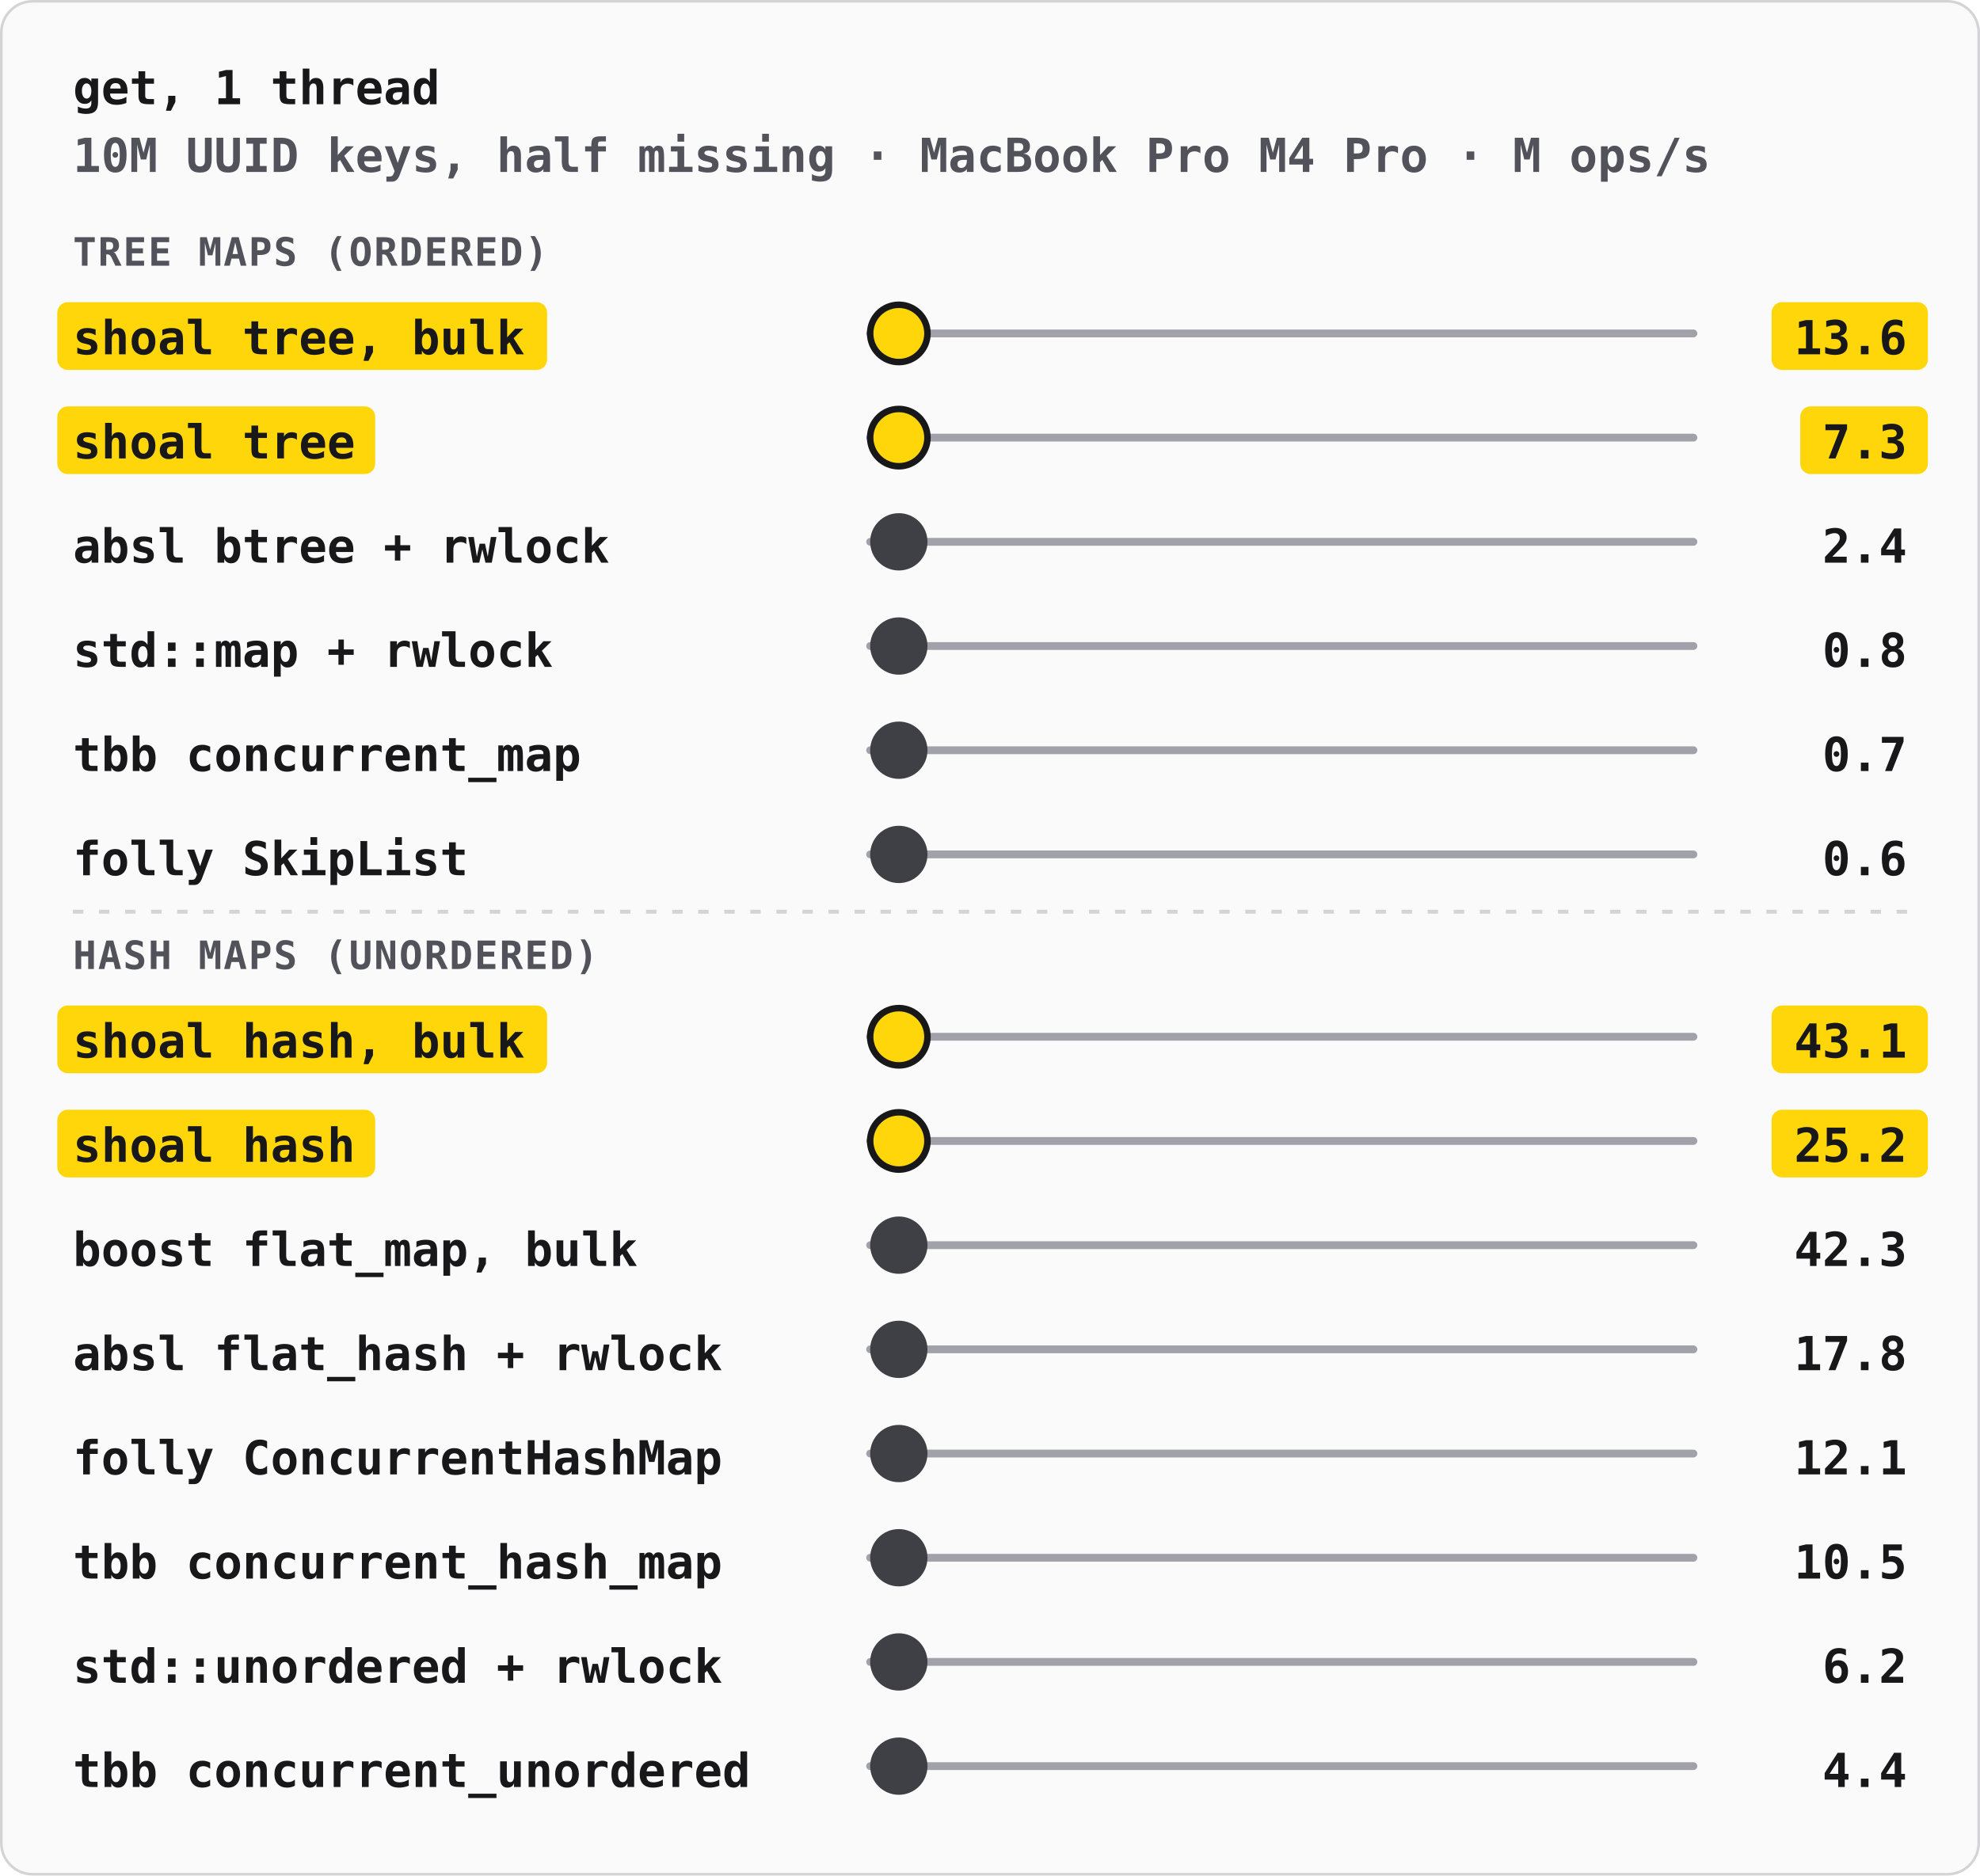
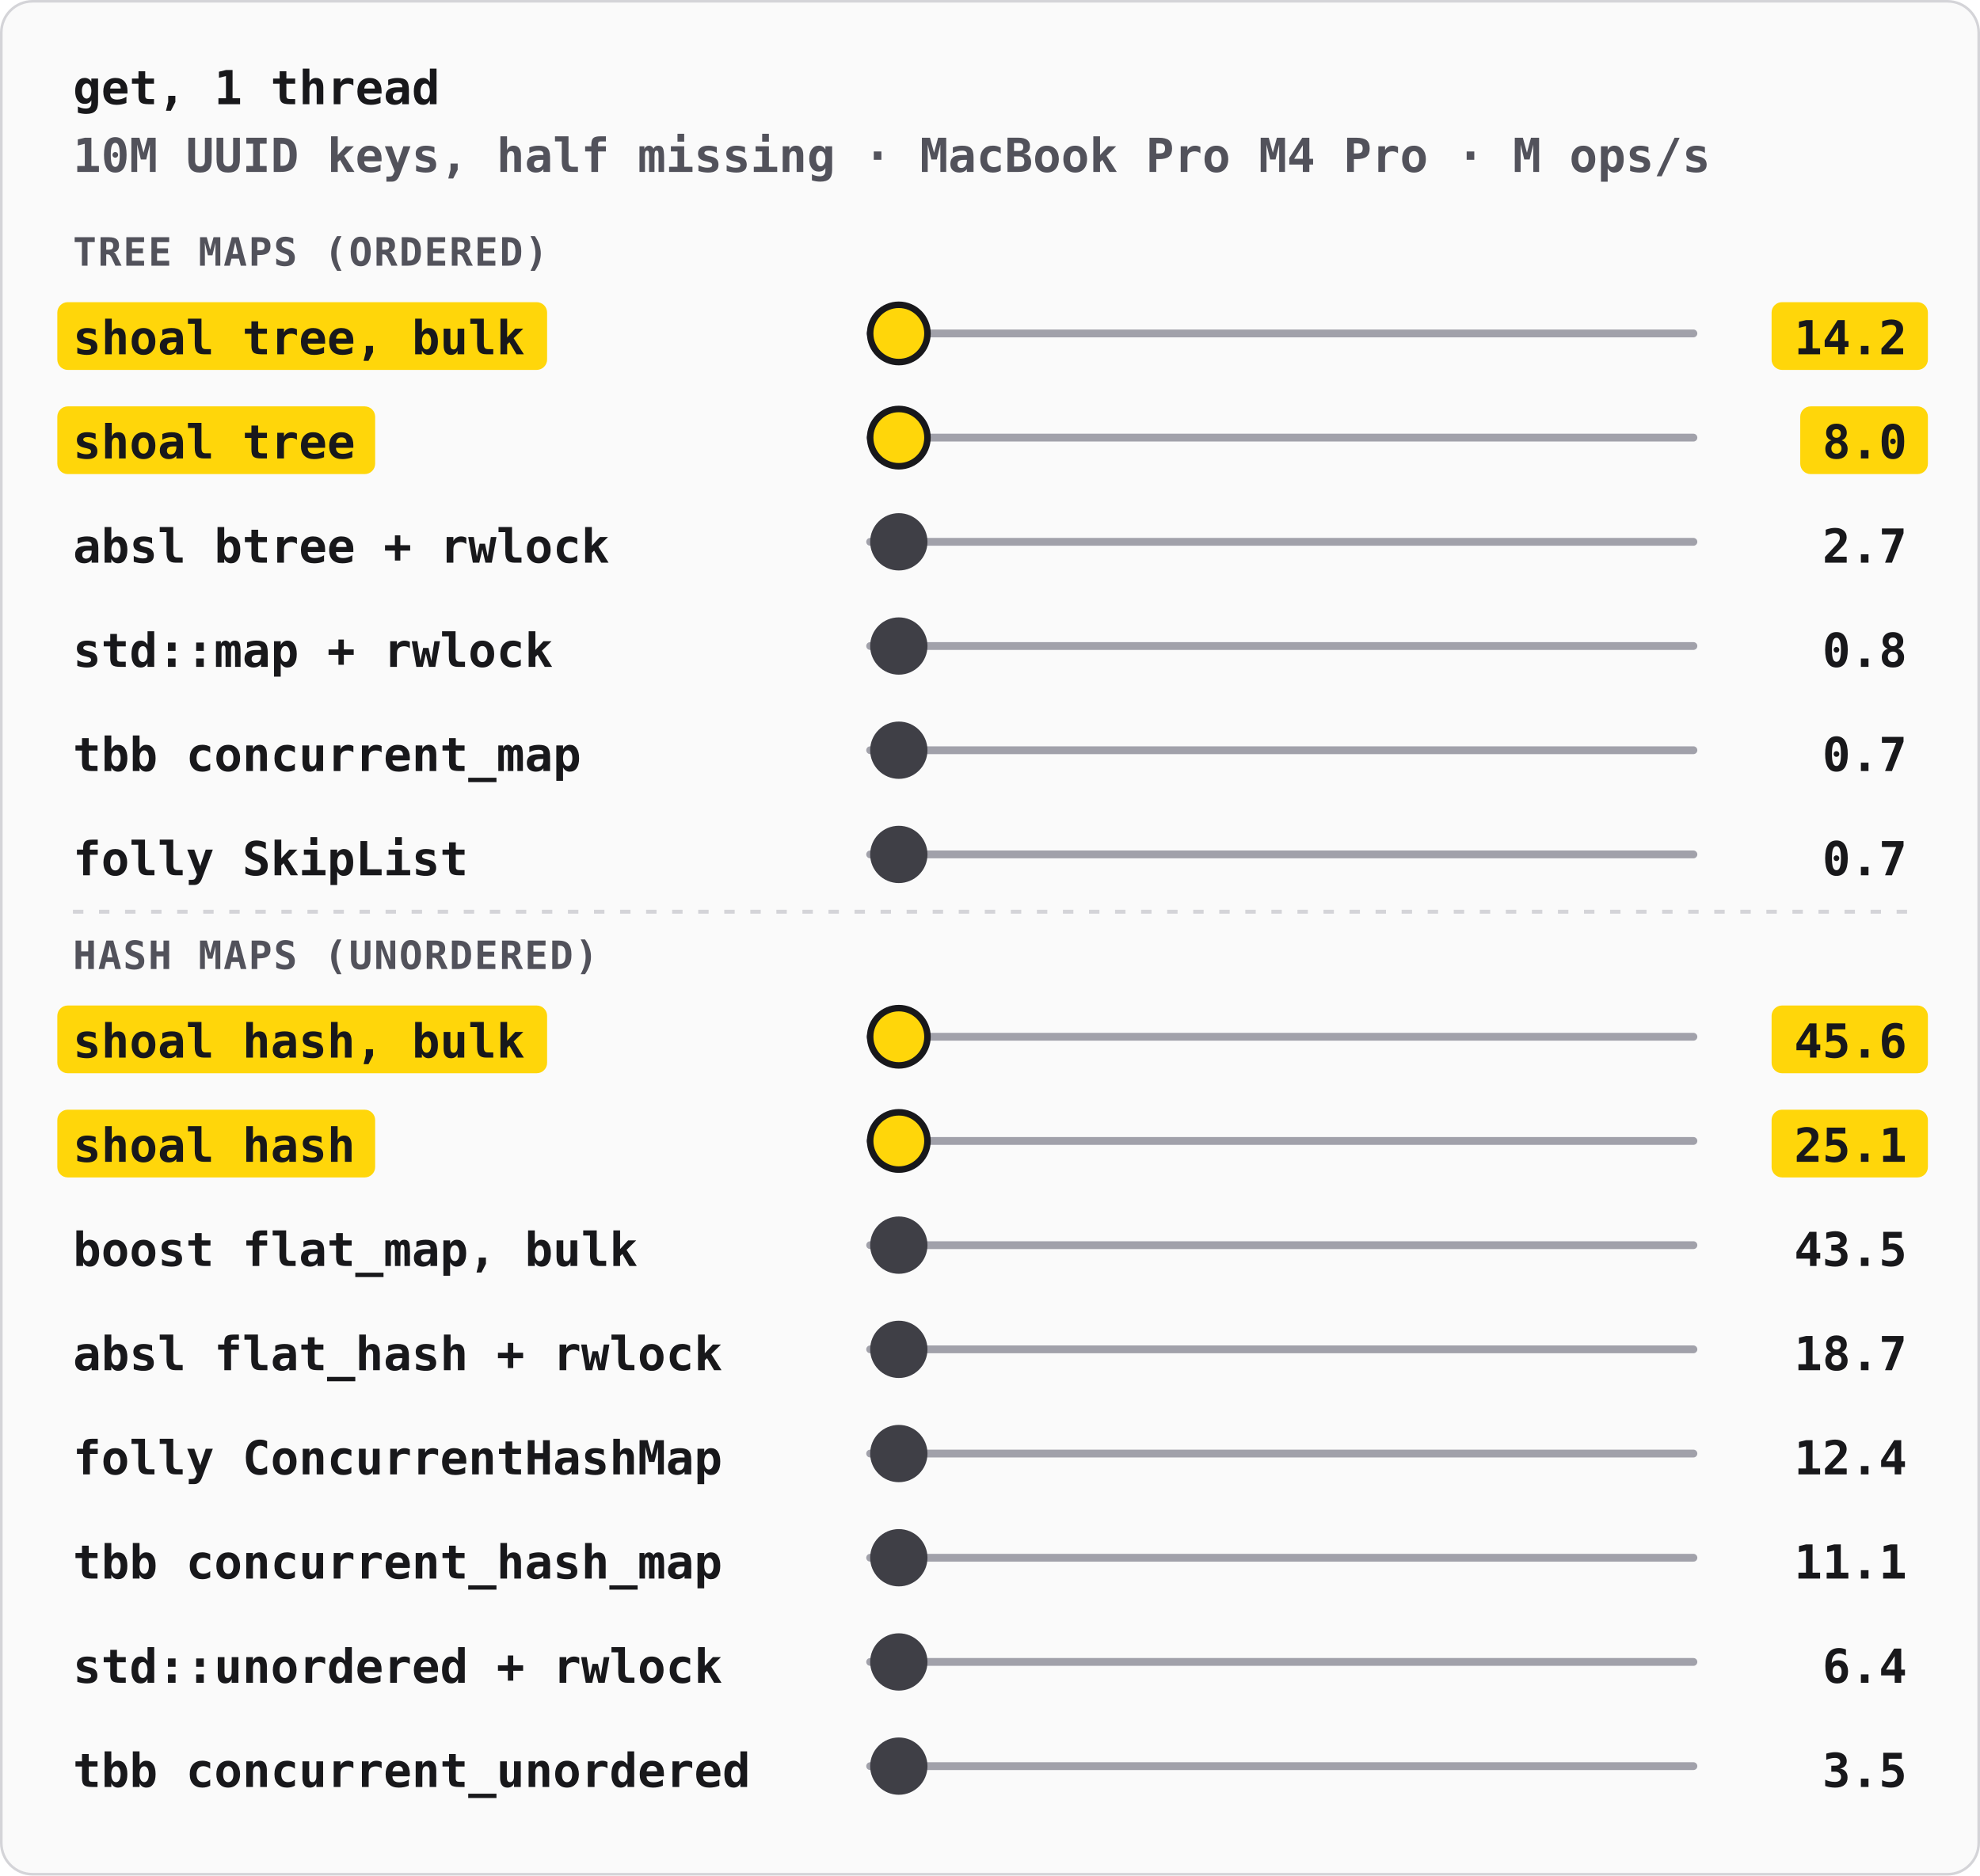
- <svg xmlns="http://www.w3.org/2000/svg" width="760" height="720" viewBox="0 0 760 720" role="img" aria-label="Get, 1 thread on 10M UUID keys, half missing, MacBook Pro M4 Pro, in million operations per second: shoal tree, bulk 13.6, shoal tree 7.3, tbb concurrent_map 0.7, folly SkipList 0.6, absl btree + rwlock 2.4, std::map + rwlock 0.8, shoal hash, bulk 43.1, shoal hash 25.2, boost flat_map, bulk 42.3, folly ConcurrentHashMap 12.1, tbb concurrent_hash_map 10.5, tbb concurrent_unordered 4.4, absl flat_hash + rwlock 17.8, std::unordered + rwlock 6.2.">
+ <svg xmlns="http://www.w3.org/2000/svg" width="760" height="720" viewBox="0 0 760 720" role="img" aria-label="Get, 1 thread on 10M UUID keys, half missing, MacBook Pro M4 Pro, in million operations per second: shoal tree, bulk 14.2, shoal tree 8.0, tbb concurrent_map 0.7, folly SkipList 0.7, absl btree + rwlock 2.7, std::map + rwlock 0.8, shoal hash, bulk 45.6, shoal hash 25.1, boost flat_map, bulk 43.5, folly ConcurrentHashMap 12.4, tbb concurrent_hash_map 11.1, tbb concurrent_unordered 3.5, absl flat_hash + rwlock 18.7, std::unordered + rwlock 6.4.">
  <style>
    text { font-family: ui-monospace, SFMono-Regular, Menlo, Consolas, monospace; font-size: 18px; font-weight: 600; fill: #18181b; }
    .title { font-weight: 800; }
    .muted { fill: #52525b; }
    .heat { fill: #52525b; font-size: 15px; font-weight: 700; letter-spacing: 0.04em; }
    .ours { font-weight: 800; }
    .value { text-anchor: end; }
    .highlight { fill: #ffd60a; }
    .track { stroke: #a1a1aa; stroke-width: 3; stroke-linecap: round; }
    .rule { stroke: #d4d4d8; stroke-width: 1.5; stroke-dasharray: 4 6; }
    .ball { animation: bounce linear infinite alternate; }
    @keyframes bounce { to { transform: translateX(294px); } }
  </style>
  <rect x="0.5" y="0.5" width="759" height="719" rx="12" fill="#fafafa" stroke="#d4d4d8" />
  <text class="title" x="28" y="40">get, 1 thread</text>
  <text class="muted" x="28" y="66">10M UUID keys, half missing · MacBook Pro M4 Pro · M ops/s</text>
  <text class="heat" x="28" y="102">TREE MAPS (ORDERED)</text>
  <rect class="highlight" x="22" y="116" width="188" height="26" rx="4" />
  <rect class="highlight" x="680" y="116" width="60" height="26" rx="4" />
  <text class="ours" x="28" y="136">shoal tree, bulk</text>
  <line class="track" x1="334" y1="128" x2="650" y2="128" />
-   <circle class="ball" cx="345" cy="128" r="11" fill="#ffd60a" stroke="#18181b" stroke-width="2.5" style="animation-duration: 1.90s" />
-   <text class="ours value" x="732" y="136">13.6</text>
+   <circle class="ball" cx="345" cy="128" r="11" fill="#ffd60a" stroke="#18181b" stroke-width="2.5" style="animation-duration: 1.93s" />
+   <text class="ours value" x="732" y="136">14.2</text>
  <rect class="highlight" x="22" y="156" width="122" height="26" rx="4" />
  <rect class="highlight" x="691" y="156" width="49" height="26" rx="4" />
  <text class="ours" x="28" y="176">shoal tree</text>
  <line class="track" x1="334" y1="168" x2="650" y2="168" />
-   <circle class="ball" cx="345" cy="168" r="11" fill="#ffd60a" stroke="#18181b" stroke-width="2.5" style="animation-duration: 3.54s" />
-   <text class="ours value" x="732" y="176">7.3</text>
+   <circle class="ball" cx="345" cy="168" r="11" fill="#ffd60a" stroke="#18181b" stroke-width="2.5" style="animation-duration: 3.42s" />
+   <text class="ours value" x="732" y="176">8.0</text>
  <text x="28" y="216">absl btree + rwlock</text>
  <line class="track" x1="334" y1="208" x2="650" y2="208" />
-   <circle class="ball" cx="345" cy="208" r="11" fill="#3f3f46" style="animation-duration: 10.78s" />
-   <text class="value" x="732" y="216">2.4</text>
+   <circle class="ball" cx="345" cy="208" r="11" fill="#3f3f46" style="animation-duration: 10.13s" />
+   <text class="value" x="732" y="216">2.7</text>
  <text x="28" y="256">std::map + rwlock</text>
  <line class="track" x1="334" y1="248" x2="650" y2="248" />
-   <circle class="ball" cx="345" cy="248" r="11" fill="#3f3f46" style="animation-duration: 32.32s" />
+   <circle class="ball" cx="345" cy="248" r="11" fill="#3f3f46" style="animation-duration: 34.20s" />
  <text class="value" x="732" y="256">0.8</text>
  <text x="28" y="296">tbb concurrent_map</text>
  <line class="track" x1="334" y1="288" x2="650" y2="288" />
-   <circle class="ball" cx="345" cy="288" r="11" fill="#3f3f46" style="animation-duration: 36.94s" />
+   <circle class="ball" cx="345" cy="288" r="11" fill="#3f3f46" style="animation-duration: 39.09s" />
  <text class="value" x="732" y="296">0.7</text>
  <text x="28" y="336">folly SkipList</text>
  <line class="track" x1="334" y1="328" x2="650" y2="328" />
-   <circle class="ball" cx="345" cy="328" r="11" fill="#3f3f46" style="animation-duration: 43.10s" />
-   <text class="value" x="732" y="336">0.6</text>
+   <circle class="ball" cx="345" cy="328" r="11" fill="#3f3f46" style="animation-duration: 39.09s" />
+   <text class="value" x="732" y="336">0.7</text>
  <line class="rule" x1="28" y1="350" x2="732" y2="350" />
  <text class="heat" x="28" y="372">HASH MAPS (UNORDERED)</text>
  <rect class="highlight" x="22" y="386" width="188" height="26" rx="4" />
  <rect class="highlight" x="680" y="386" width="60" height="26" rx="4" />
  <text class="ours" x="28" y="406">shoal hash, bulk</text>
  <line class="track" x1="334" y1="398" x2="650" y2="398" />
  <circle class="ball" cx="345" cy="398" r="11" fill="#ffd60a" stroke="#18181b" stroke-width="2.5" style="animation-duration: 0.60s" />
-   <text class="ours value" x="732" y="406">43.1</text>
+   <text class="ours value" x="732" y="406">45.6</text>
  <rect class="highlight" x="22" y="426" width="122" height="26" rx="4" />
  <rect class="highlight" x="680" y="426" width="60" height="26" rx="4" />
  <text class="ours" x="28" y="446">shoal hash</text>
  <line class="track" x1="334" y1="438" x2="650" y2="438" />
-   <circle class="ball" cx="345" cy="438" r="11" fill="#ffd60a" stroke="#18181b" stroke-width="2.5" style="animation-duration: 1.03s" />
-   <text class="ours value" x="732" y="446">25.2</text>
+   <circle class="ball" cx="345" cy="438" r="11" fill="#ffd60a" stroke="#18181b" stroke-width="2.5" style="animation-duration: 1.09s" />
+   <text class="ours value" x="732" y="446">25.1</text>
  <text x="28" y="486">boost flat_map, bulk</text>
  <line class="track" x1="334" y1="478" x2="650" y2="478" />
-   <circle class="ball" cx="345" cy="478" r="11" fill="#3f3f46" style="animation-duration: 0.61s" />
-   <text class="value" x="732" y="486">42.3</text>
+   <circle class="ball" cx="345" cy="478" r="11" fill="#3f3f46" style="animation-duration: 0.63s" />
+   <text class="value" x="732" y="486">43.5</text>
  <text x="28" y="526">absl flat_hash + rwlock</text>
  <line class="track" x1="334" y1="518" x2="650" y2="518" />
-   <circle class="ball" cx="345" cy="518" r="11" fill="#3f3f46" style="animation-duration: 1.45s" />
-   <text class="value" x="732" y="526">17.8</text>
+   <circle class="ball" cx="345" cy="518" r="11" fill="#3f3f46" style="animation-duration: 1.46s" />
+   <text class="value" x="732" y="526">18.7</text>
  <text x="28" y="566">folly ConcurrentHashMap</text>
  <line class="track" x1="334" y1="558" x2="650" y2="558" />
-   <circle class="ball" cx="345" cy="558" r="11" fill="#3f3f46" style="animation-duration: 2.14s" />
-   <text class="value" x="732" y="566">12.1</text>
+   <circle class="ball" cx="345" cy="558" r="11" fill="#3f3f46" style="animation-duration: 2.21s" />
+   <text class="value" x="732" y="566">12.4</text>
  <text x="28" y="606">tbb concurrent_hash_map</text>
  <line class="track" x1="334" y1="598" x2="650" y2="598" />
  <circle class="ball" cx="345" cy="598" r="11" fill="#3f3f46" style="animation-duration: 2.46s" />
-   <text class="value" x="732" y="606">10.5</text>
+   <text class="value" x="732" y="606">11.1</text>
  <text x="28" y="646">std::unordered + rwlock</text>
  <line class="track" x1="334" y1="638" x2="650" y2="638" />
-   <circle class="ball" cx="345" cy="638" r="11" fill="#3f3f46" style="animation-duration: 4.17s" />
-   <text class="value" x="732" y="646">6.2</text>
+   <circle class="ball" cx="345" cy="638" r="11" fill="#3f3f46" style="animation-duration: 4.27s" />
+   <text class="value" x="732" y="646">6.4</text>
  <text x="28" y="686">tbb concurrent_unordered</text>
  <line class="track" x1="334" y1="678" x2="650" y2="678" />
-   <circle class="ball" cx="345" cy="678" r="11" fill="#3f3f46" style="animation-duration: 5.88s" />
-   <text class="value" x="732" y="686">4.4</text>
+   <circle class="ball" cx="345" cy="678" r="11" fill="#3f3f46" style="animation-duration: 7.82s" />
+   <text class="value" x="732" y="686">3.5</text>
</svg>
